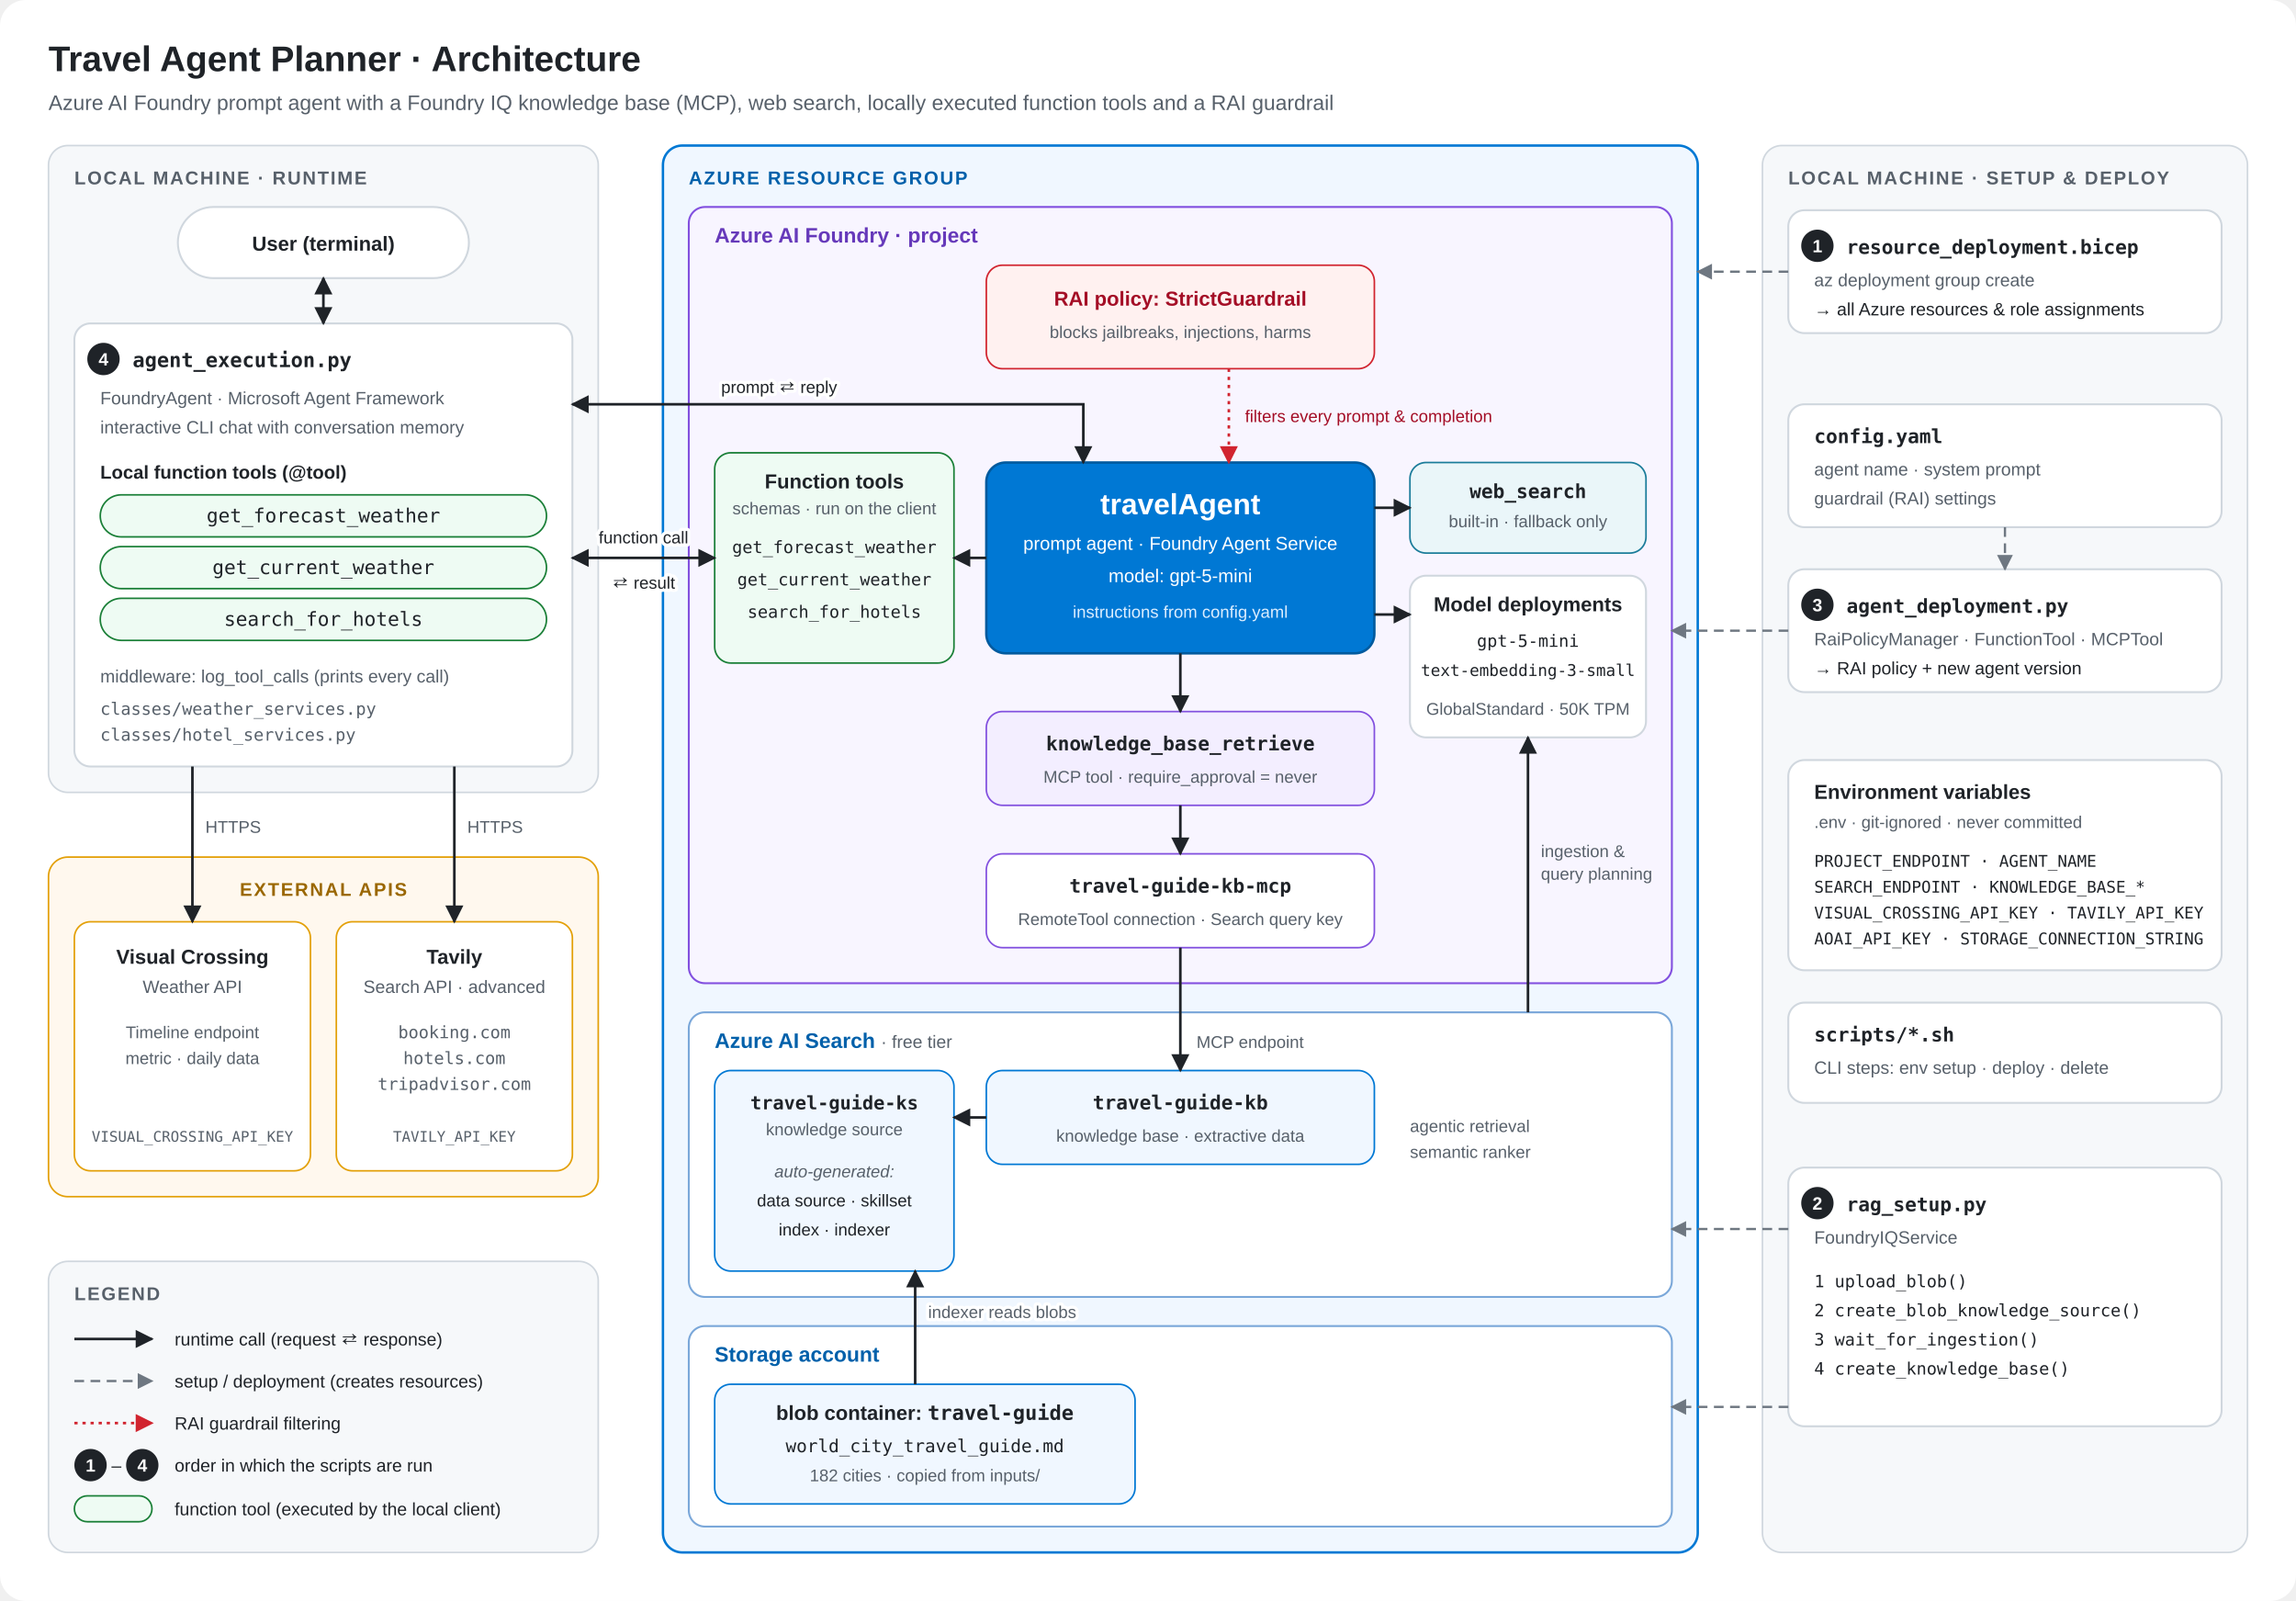
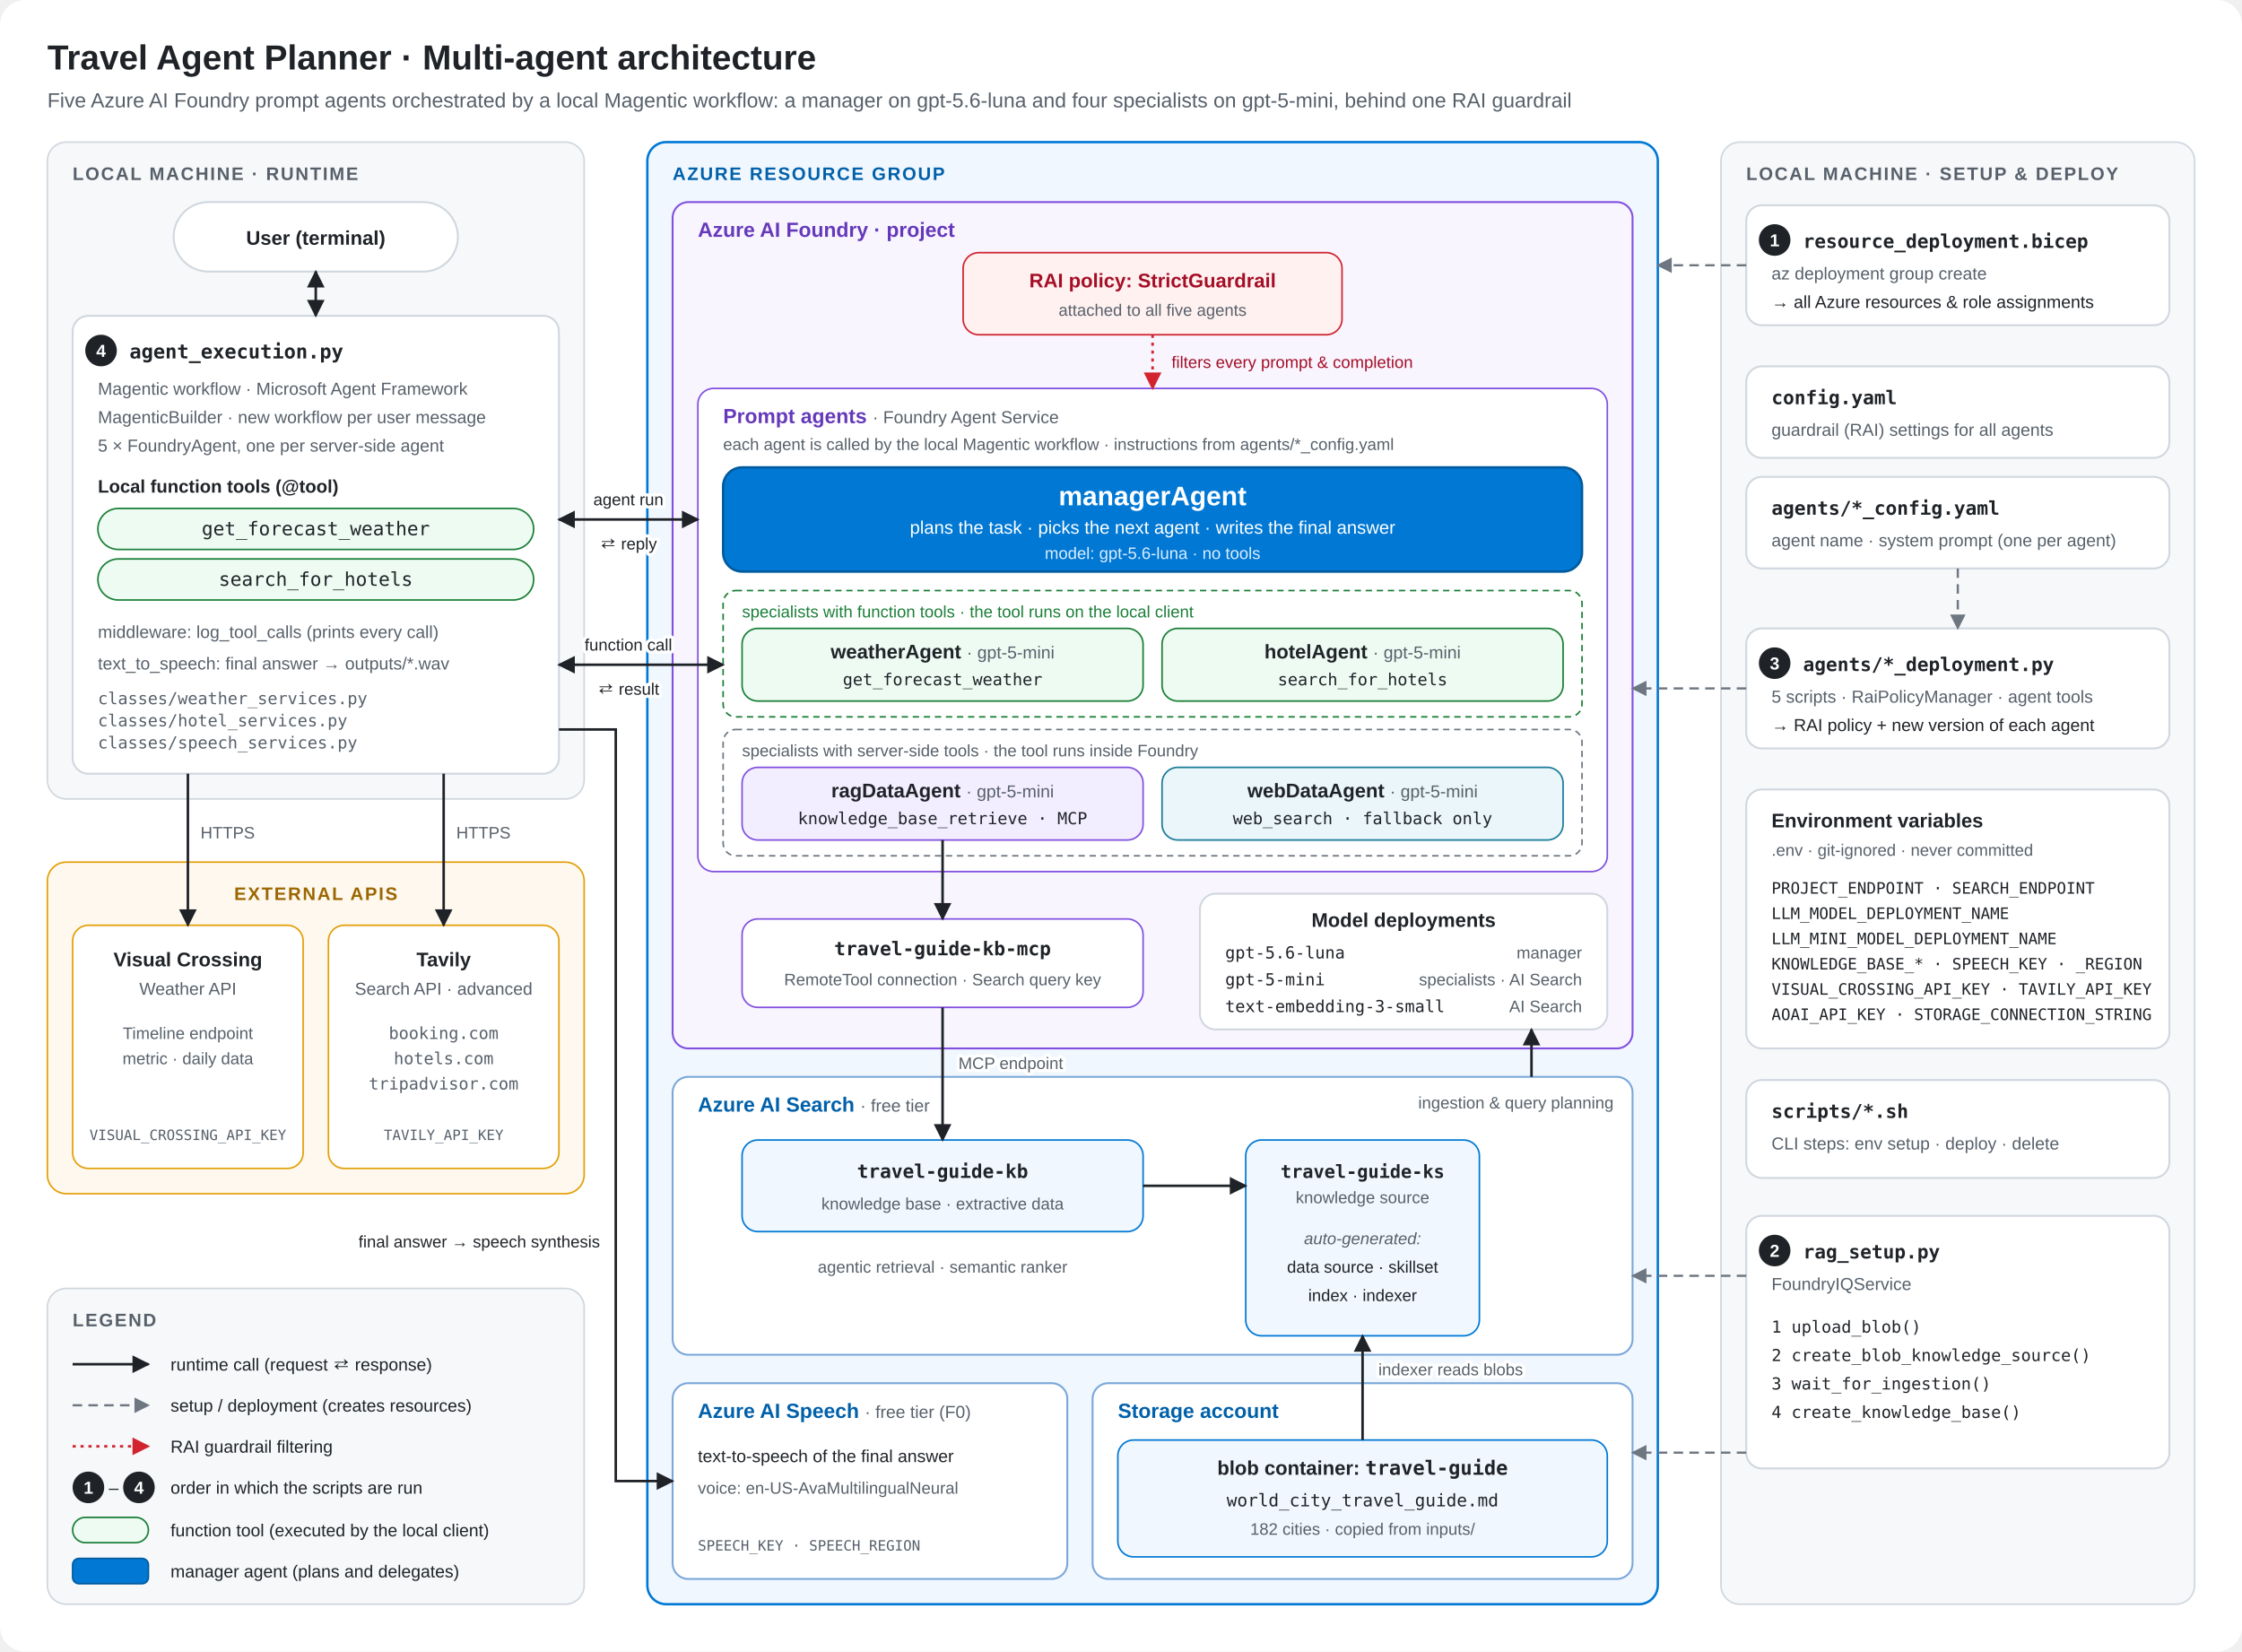
- <svg xmlns="http://www.w3.org/2000/svg" width="1420" height="990" viewBox="0 0 1420 990" role="img" aria-labelledby="title desc">
+ <svg xmlns="http://www.w3.org/2000/svg" width="1420" height="1046" viewBox="0 0 1420 1046" role="img" aria-labelledby="title desc">
  <style>
    text { font-family: "Segoe UI", -apple-system, "Helvetica Neue", Arial, sans-serif; fill: #1F2328; }
    .mono { font-family: Consolas, Menlo, "DejaVu Sans Mono", monospace; }
    .h1 { font-size: 22px; font-weight: 700; }
    .sub { font-size: 13px; fill: #57606A; }
    .zone { font-size: 11.5px; font-weight: 700; letter-spacing: 1px; fill: #57606A; }
    .zone-az { fill: #0060AA; }
    .group { font-size: 13px; font-weight: 700; }
    .t { font-size: 12.5px; font-weight: 700; }
    .s { font-size: 11px; fill: #57606A; }
    .xs { font-size: 10.5px; fill: #57606A; }
    .c { text-anchor: middle; }
+     .e { text-anchor: end; }
    .halo { paint-order: stroke; stroke: #FFFFFF; stroke-width: 4px; stroke-linejoin: round; }
    .box { fill: #FFFFFF; stroke: #D0D7DE; stroke-width: 1.2; }
    .run { fill: none; stroke: #1F2328; stroke-width: 1.6; }
    .setup { fill: none; stroke: #6E7781; stroke-width: 1.4; stroke-dasharray: 6 4; }
    .guard { fill: none; stroke: #D1242F; stroke-width: 1.6; stroke-dasharray: 2 3; }
    .badge { fill: #1F2328; }
    .badge-t { font-size: 11px; font-weight: 700; fill: #FFFFFF; text-anchor: middle; }
+     .fn { fill: #EEFBF3; stroke: #1A7F37; }
+     .row { fill: none; stroke-width: 1; stroke-dasharray: 4 3; }
  </style>
  <defs>
    <marker id="a-run" viewBox="0 0 10 10" refX="9" refY="5" markerWidth="7" markerHeight="7" orient="auto-start-reverse">
      <path d="M0,0 L10,5 L0,10 z" fill="#1F2328" />
    </marker>
    <marker id="a-setup" viewBox="0 0 10 10" refX="9" refY="5" markerWidth="7" markerHeight="7" orient="auto-start-reverse">
      <path d="M0,0 L10,5 L0,10 z" fill="#6E7781" />
    </marker>
    <marker id="a-guard" viewBox="0 0 10 10" refX="9" refY="5" markerWidth="7" markerHeight="7" orient="auto-start-reverse">
      <path d="M0,0 L10,5 L0,10 z" fill="#D1242F" />
    </marker>
  </defs>
-   <rect x="0" y="0" width="1420" height="990" rx="16" fill="#FFFFFF" />
-   <text x="30" y="44" class="h1">Travel Agent Planner · Architecture</text>
-   <text x="30" y="68" class="sub">Azure AI Foundry prompt agent with a Foundry IQ knowledge base (MCP), web search, locally executed function tools and a RAI guardrail</text>
-   <rect x="30" y="90" width="340" height="400" rx="12" fill="#F6F8FA" stroke="#D0D7DE" />
+   <rect x="0" y="0" width="1420" height="1046" rx="16" fill="#FFFFFF" />
+   <text x="30" y="44" class="h1">Travel Agent Planner · Multi-agent architecture</text>
+   <text x="30" y="68" class="sub">Five Azure AI Foundry prompt agents orchestrated by a local Magentic workflow: a manager on gpt-5.6-luna and four specialists on gpt-5-mini, behind one RAI guardrail</text>
+   <rect x="30" y="90" width="340" height="416" rx="12" fill="#F6F8FA" stroke="#D0D7DE" />
  <text x="46" y="114" class="zone">LOCAL MACHINE · RUNTIME</text>
  <rect x="110" y="128" width="180" height="44" rx="22" class="box" />
  <text x="200" y="155" class="t c">User (terminal)</text>
-   <rect x="46" y="200" width="308" height="274" rx="10" class="box" />
+   <rect x="46" y="200" width="308" height="290" rx="10" class="box" />
  <circle cx="64" cy="222" r="10" class="badge" />
  <text x="64" y="226" class="badge-t">4</text>
  <text x="82" y="227" class="t mono">agent_execution.py</text>
-   <text x="62" y="250" class="s">FoundryAgent · Microsoft Agent Framework</text>
-   <text x="62" y="268" class="s">interactive CLI chat with conversation memory</text>
-   <text x="62" y="296" class="t" style="font-size:11.5px">Local function tools (@tool)</text>
-   <rect x="62" y="306" width="276" height="26" rx="13" fill="#EEFBF3" stroke="#1A7F37" />
-   <text x="200" y="323" class="mono c" style="font-size:12px">get_forecast_weather</text>
-   <rect x="62" y="338" width="276" height="26" rx="13" fill="#EEFBF3" stroke="#1A7F37" />
-   <text x="200" y="355" class="mono c" style="font-size:12px">get_current_weather</text>
-   <rect x="62" y="370" width="276" height="26" rx="13" fill="#EEFBF3" stroke="#1A7F37" />
-   <text x="200" y="387" class="mono c" style="font-size:12px">search_for_hotels</text>
-   <text x="62" y="422" class="s">middleware: log_tool_calls (prints every call)</text>
-   <text x="62" y="442" class="xs mono">classes/weather_services.py</text>
-   <text x="62" y="458" class="xs mono">classes/hotel_services.py</text>
+   <text x="62" y="250" class="s">Magentic workflow · Microsoft Agent Framework</text>
+   <text x="62" y="268" class="s">MagenticBuilder · new workflow per user message</text>
+   <text x="62" y="286" class="s">5 × FoundryAgent, one per server-side agent</text>
+   <text x="62" y="312" class="t" style="font-size:11.5px">Local function tools (@tool)</text>
+   <rect x="62" y="322" width="276" height="26" rx="13" class="fn" />
+   <text x="200" y="339" class="mono c" style="font-size:12px">get_forecast_weather</text>
+   <rect x="62" y="354" width="276" height="26" rx="13" class="fn" />
+   <text x="200" y="371" class="mono c" style="font-size:12px">search_for_hotels</text>
+   <text x="62" y="404" class="s">middleware: log_tool_calls (prints every call)</text>
+   <text x="62" y="424" class="s">text_to_speech: final answer → outputs/*.wav</text>
+   <text x="62" y="446" class="xs mono">classes/weather_services.py</text>
+   <text x="62" y="460" class="xs mono">classes/hotel_services.py</text>
+   <text x="62" y="474" class="xs mono">classes/speech_services.py</text>
  <path d="M200,172 V200" class="run" marker-start="url(#a-run)" marker-end="url(#a-run)" />
-   <rect x="30" y="530" width="340" height="210" rx="12" fill="#FFF8EE" stroke="#E3A008" />
-   <text x="200" y="554" class="zone c" style="fill:#9A6700">EXTERNAL APIS</text>
-   <rect x="46" y="570" width="146" height="154" rx="10" fill="#FFFFFF" stroke="#E3A008" />
-   <text x="119" y="596" class="t c">Visual Crossing</text>
-   <text x="119" y="614" class="s c">Weather API</text>
-   <text x="119" y="642" class="xs c">Timeline endpoint</text>
-   <text x="119" y="658" class="xs c">metric · daily data</text>
-   <text x="119" y="706" class="mono c" style="font-size:9px;fill:#57606A">VISUAL_CROSSING_API_KEY</text>
-   <rect x="208" y="570" width="146" height="154" rx="10" fill="#FFFFFF" stroke="#E3A008" />
-   <text x="281" y="596" class="t c">Tavily</text>
-   <text x="281" y="614" class="s c">Search API · advanced</text>
-   <text x="281" y="642" class="xs mono c">booking.com</text>
-   <text x="281" y="658" class="xs mono c">hotels.com</text>
-   <text x="281" y="674" class="xs mono c">tripadvisor.com</text>
-   <text x="281" y="706" class="mono c" style="font-size:9px;fill:#57606A">TAVILY_API_KEY</text>
-   <path d="M119,474 V570" class="run" marker-end="url(#a-run)" />
-   <path d="M281,474 V570" class="run" marker-end="url(#a-run)" />
-   <text x="127" y="515" class="xs halo">HTTPS</text>
-   <text x="289" y="515" class="xs halo">HTTPS</text>
-   <rect x="30" y="780" width="340" height="180" rx="12" fill="#F6F8FA" stroke="#D0D7DE" />
-   <text x="46" y="804" class="zone">LEGEND</text>
-   <path d="M46,828 H94" class="run" marker-end="url(#a-run)" />
-   <text x="108" y="832" class="s" style="fill:#1F2328">runtime call (request ⇄ response)</text>
-   <path d="M46,854 H94" class="setup" marker-end="url(#a-setup)" />
-   <text x="108" y="858" class="s" style="fill:#1F2328">setup / deployment (creates resources)</text>
-   <path d="M46,880 H94" class="guard" marker-end="url(#a-guard)" />
-   <text x="108" y="884" class="s" style="fill:#1F2328">RAI guardrail filtering</text>
-   <circle cx="56" cy="906" r="10" class="badge" />
-   <text x="56" y="910" class="badge-t">1</text>
-   <circle cx="88" cy="906" r="10" class="badge" />
-   <text x="88" y="910" class="badge-t">4</text>
-   <text x="72" y="910" class="s c" style="fill:#1F2328">–</text>
-   <text x="108" y="910" class="s" style="fill:#1F2328">order in which the scripts are run</text>
-   <rect x="46" y="925" width="48" height="16" rx="8" fill="#EEFBF3" stroke="#1A7F37" />
-   <text x="108" y="937" class="s" style="fill:#1F2328">function tool (executed by the local client)</text>
-   <rect x="410" y="90" width="640" height="870" rx="12" fill="#F0F7FF" stroke="#0078D4" stroke-width="1.5" />
+   <rect x="30" y="546" width="340" height="210" rx="12" fill="#FFF8EE" stroke="#E3A008" />
+   <text x="200" y="570" class="zone c" style="fill:#9A6700">EXTERNAL APIS</text>
+   <rect x="46" y="586" width="146" height="154" rx="10" fill="#FFFFFF" stroke="#E3A008" />
+   <text x="119" y="612" class="t c">Visual Crossing</text>
+   <text x="119" y="630" class="s c">Weather API</text>
+   <text x="119" y="658" class="xs c">Timeline endpoint</text>
+   <text x="119" y="674" class="xs c">metric · daily data</text>
+   <text x="119" y="722" class="mono c" style="font-size:9px;fill:#57606A">VISUAL_CROSSING_API_KEY</text>
+   <rect x="208" y="586" width="146" height="154" rx="10" fill="#FFFFFF" stroke="#E3A008" />
+   <text x="281" y="612" class="t c">Tavily</text>
+   <text x="281" y="630" class="s c">Search API · advanced</text>
+   <text x="281" y="658" class="xs mono c">booking.com</text>
+   <text x="281" y="674" class="xs mono c">hotels.com</text>
+   <text x="281" y="690" class="xs mono c">tripadvisor.com</text>
+   <text x="281" y="722" class="mono c" style="font-size:9px;fill:#57606A">TAVILY_API_KEY</text>
+   <path d="M119,490 V586" class="run" marker-end="url(#a-run)" />
+   <path d="M281,490 V586" class="run" marker-end="url(#a-run)" />
+   <text x="127" y="531" class="xs halo">HTTPS</text>
+   <text x="289" y="531" class="xs halo">HTTPS</text>
+   <rect x="30" y="816" width="340" height="200" rx="12" fill="#F6F8FA" stroke="#D0D7DE" />
+   <text x="46" y="840" class="zone">LEGEND</text>
+   <path d="M46,864 H94" class="run" marker-end="url(#a-run)" />
+   <text x="108" y="868" class="s" style="fill:#1F2328">runtime call (request ⇄ response)</text>
+   <path d="M46,890 H94" class="setup" marker-end="url(#a-setup)" />
+   <text x="108" y="894" class="s" style="fill:#1F2328">setup / deployment (creates resources)</text>
+   <path d="M46,916 H94" class="guard" marker-end="url(#a-guard)" />
+   <text x="108" y="920" class="s" style="fill:#1F2328">RAI guardrail filtering</text>
+   <circle cx="56" cy="942" r="10" class="badge" />
+   <text x="56" y="946" class="badge-t">1</text>
+   <circle cx="88" cy="942" r="10" class="badge" />
+   <text x="88" y="946" class="badge-t">4</text>
+   <text x="72" y="946" class="s c" style="fill:#1F2328">–</text>
+   <text x="108" y="946" class="s" style="fill:#1F2328">order in which the scripts are run</text>
+   <rect x="46" y="961" width="48" height="16" rx="8" class="fn" />
+   <text x="108" y="973" class="s" style="fill:#1F2328">function tool (executed by the local client)</text>
+   <rect x="46" y="987" width="48" height="16" rx="4" fill="#0078D4" stroke="#005A9E" />
+   <text x="108" y="999" class="s" style="fill:#1F2328">manager agent (plans and delegates)</text>
+   <rect x="410" y="90" width="640" height="926" rx="12" fill="#F0F7FF" stroke="#0078D4" stroke-width="1.5" />
  <text x="426" y="114" class="zone zone-az">AZURE RESOURCE GROUP</text>
-   <rect x="426" y="128" width="608" height="480" rx="10" fill="#F8F5FF" stroke="#8250DF" stroke-width="1.2" />
+   <rect x="426" y="128" width="608" height="536" rx="10" fill="#F8F5FF" stroke="#8250DF" stroke-width="1.2" />
  <text x="442" y="150" class="group" style="fill:#6639BA">Azure AI Foundry · project</text>
-   <rect x="610" y="164" width="240" height="64" rx="10" fill="#FFF1F0" stroke="#D1242F" />
-   <text x="730" y="189" class="t c" style="fill:#A40E26">RAI policy: StrictGuardrail</text>
-   <text x="730" y="209" class="xs c">blocks jailbreaks, injections, harms</text>
-   <rect x="610" y="286" width="240" height="118" rx="12" fill="#0078D4" stroke="#005A9E" stroke-width="1.5" />
-   <text x="730" y="318" class="c" style="font-size:18px;font-weight:700;fill:#FFFFFF">travelAgent</text>
-   <text x="730" y="340" class="c" style="font-size:11.5px;fill:#FFFFFF">prompt agent · Foundry Agent Service</text>
-   <text x="730" y="360" class="c" style="font-size:11.5px;fill:#FFFFFF">model: gpt-5-mini</text>
-   <text x="730" y="382" class="c" style="font-size:10.5px;fill:#DDEEFF">instructions from config.yaml</text>
-   <rect x="442" y="280" width="148" height="130" rx="10" fill="#EEFBF3" stroke="#1A7F37" />
-   <text x="516" y="302" class="t c">Function tools</text>
-   <text x="516" y="318" class="xs c">schemas · run on the client</text>
-   <text x="516" y="342" class="mono c" style="font-size:10.5px">get_forecast_weather</text>
-   <text x="516" y="362" class="mono c" style="font-size:10.5px">get_current_weather</text>
-   <text x="516" y="382" class="mono c" style="font-size:10.5px">search_for_hotels</text>
-   <rect x="872" y="286" width="146" height="56" rx="10" fill="#EAF6F9" stroke="#1B7C9A" />
-   <text x="945" y="308" class="t mono c" style="font-size:12px">web_search</text>
-   <text x="945" y="326" class="xs c">built-in · fallback only</text>
-   <rect x="872" y="356" width="146" height="100" rx="10" class="box" />
-   <text x="945" y="378" class="t c">Model deployments</text>
-   <text x="945" y="400" class="mono c" style="font-size:10.5px">gpt-5-mini</text>
-   <text x="945" y="418" class="mono c" style="font-size:10px">text-embedding-3-small</text>
-   <text x="945" y="442" class="xs c">GlobalStandard · 50K TPM</text>
-   <rect x="610" y="440" width="240" height="58" rx="10" fill="#F3EEFF" stroke="#8250DF" />
-   <text x="730" y="464" class="t mono c" style="font-size:12px">knowledge_base_retrieve</text>
-   <text x="730" y="484" class="xs c">MCP tool · require_approval = never</text>
-   <rect x="610" y="528" width="240" height="58" rx="10" fill="#FFFFFF" stroke="#8250DF" />
-   <text x="730" y="552" class="t mono c" style="font-size:12px">travel-guide-kb-mcp</text>
-   <text x="730" y="572" class="xs c">RemoteTool connection · Search query key</text>
-   <rect x="426" y="626" width="608" height="176" rx="10" fill="#FFFFFF" stroke="#7AA7D9" stroke-width="1.2" />
-   <text x="442" y="648" class="group" style="fill:#0060AA">Azure AI Search <tspan class="s" style="font-weight:400">· free tier</tspan>
-   </text>
-   <rect x="610" y="662" width="240" height="58" rx="10" fill="#F0F7FF" stroke="#0078D4" />
-   <text x="730" y="686" class="t mono c" style="font-size:12px">travel-guide-kb</text>
-   <text x="730" y="706" class="xs c">knowledge base · extractive data</text>
-   <rect x="442" y="662" width="148" height="124" rx="10" fill="#F0F7FF" stroke="#0078D4" />
-   <text x="516" y="686" class="t mono c" style="font-size:11.5px">travel-guide-ks</text>
-   <text x="516" y="702" class="xs c">knowledge source</text>
-   <text x="516" y="728" class="xs c" style="font-style:italic">auto-generated:</text>
-   <text x="516" y="746" class="xs c" style="fill:#1F2328">data source · skillset</text>
-   <text x="516" y="764" class="xs c" style="fill:#1F2328">index · indexer</text>
-   <text x="872" y="700" class="xs">agentic retrieval</text>
-   <text x="872" y="716" class="xs">semantic ranker</text>
-   <rect x="426" y="820" width="608" height="124" rx="10" fill="#FFFFFF" stroke="#7AA7D9" stroke-width="1.2" />
-   <text x="442" y="842" class="group" style="fill:#0060AA">Storage account</text>
-   <rect x="442" y="856" width="260" height="74" rx="10" fill="#F0F7FF" stroke="#0078D4" />
-   <text x="572" y="878" class="t c">blob container: <tspan class="mono">travel-guide</tspan>
-   </text>
-   <text x="572" y="898" class="mono c" style="font-size:11px">world_city_travel_guide.md</text>
-   <text x="572" y="916" class="xs c">182 cities · copied from inputs/</text>
-   <path d="M354,250 H670 V286" class="run" marker-start="url(#a-run)" marker-end="url(#a-run)" />
-   <text x="446" y="243" class="xs halo" style="fill:#1F2328">prompt ⇄ reply</text>
-   <path d="M354,345 H442" class="run" marker-start="url(#a-run)" marker-end="url(#a-run)" />
-   <text x="398" y="336" class="xs c halo" style="fill:#1F2328">function call</text>
-   <text x="398" y="364" class="xs c halo" style="fill:#1F2328">⇄ result</text>
-   <path d="M610,345 H590" class="run" marker-end="url(#a-run)" />
-   <path d="M850,314 H872" class="run" marker-end="url(#a-run)" />
-   <path d="M850,380 H872" class="run" marker-end="url(#a-run)" />
-   <path d="M730,404 V440" class="run" marker-end="url(#a-run)" />
-   <path d="M730,498 V528" class="run" marker-end="url(#a-run)" />
-   <path d="M730,586 V662" class="run" marker-end="url(#a-run)" />
-   <text x="740" y="648" class="xs">MCP endpoint</text>
-   <path d="M610,691 H590" class="run" marker-end="url(#a-run)" />
-   <path d="M945,626 V456" class="run" marker-end="url(#a-run)" />
-   <text x="953" y="530" class="xs">ingestion &amp;</text>
-   <text x="953" y="544" class="xs">query planning</text>
-   <path d="M566,856 V786" class="run" marker-end="url(#a-run)" />
-   <text x="574" y="815" class="xs halo">indexer reads blobs</text>
-   <path d="M760,228 V286" class="guard" marker-end="url(#a-guard)" />
-   <text x="770" y="261" class="xs" style="fill:#A40E26">filters every prompt &amp; completion</text>
-   <rect x="1090" y="90" width="300" height="870" rx="12" fill="#F6F8FA" stroke="#D0D7DE" />
+   <rect x="610" y="160" width="240" height="52" rx="10" fill="#FFF1F0" stroke="#D1242F" />
+   <text x="730" y="182" class="t c" style="fill:#A40E26">RAI policy: StrictGuardrail</text>
+   <text x="730" y="200" class="xs c">attached to all five agents</text>
+   <rect x="442" y="246" width="576" height="306" rx="10" fill="#FFFFFF" stroke="#8250DF" />
+   <text x="458" y="268" class="group" style="fill:#6639BA">Prompt agents <tspan class="s" style="font-weight:400">· Foundry Agent Service</tspan>
+   </text>
+   <text x="458" y="285" class="xs">each agent is called by the local Magentic workflow · instructions from agents/*_config.yaml</text>
+   <rect x="458" y="296" width="544" height="66" rx="12" fill="#0078D4" stroke="#005A9E" stroke-width="1.5" />
+   <text x="730" y="320" class="c" style="font-size:17px;font-weight:700;fill:#FFFFFF">managerAgent</text>
+   <text x="730" y="338" class="c" style="font-size:11.5px;fill:#FFFFFF">plans the task · picks the next agent · writes the final answer</text>
+   <text x="730" y="354" class="c" style="font-size:10.5px;fill:#DDEEFF">model: gpt-5.6-luna · no tools</text>
+   <rect x="458" y="374" width="544" height="80" rx="8" class="row" stroke="#1A7F37" />
+   <text x="470" y="391" class="xs" style="fill:#1A7F37">specialists with function tools · the tool runs on the local client</text>
+   <rect x="470" y="398" width="254" height="46" rx="10" class="fn" />
+   <text x="597" y="417" class="t c">weatherAgent <tspan class="s" style="font-weight:400">· gpt-5-mini</tspan>
+   </text>
+   <text x="597" y="434" class="mono c" style="font-size:10.5px">get_forecast_weather</text>
+   <rect x="736" y="398" width="254" height="46" rx="10" class="fn" />
+   <text x="863" y="417" class="t c">hotelAgent <tspan class="s" style="font-weight:400">· gpt-5-mini</tspan>
+   </text>
+   <text x="863" y="434" class="mono c" style="font-size:10.5px">search_for_hotels</text>
+   <rect x="458" y="462" width="544" height="80" rx="8" class="row" stroke="#6E7781" />
+   <text x="470" y="479" class="xs">specialists with server-side tools · the tool runs inside Foundry</text>
+   <rect x="470" y="486" width="254" height="46" rx="10" fill="#F3EEFF" stroke="#8250DF" />
+   <text x="597" y="505" class="t c">ragDataAgent <tspan class="s" style="font-weight:400">· gpt-5-mini</tspan>
+   </text>
+   <text x="597" y="522" class="mono c" style="font-size:10.5px">knowledge_base_retrieve · MCP</text>
+   <rect x="736" y="486" width="254" height="46" rx="10" fill="#EAF6F9" stroke="#1B7C9A" />
+   <text x="863" y="505" class="t c">webDataAgent <tspan class="s" style="font-weight:400">· gpt-5-mini</tspan>
+   </text>
+   <text x="863" y="522" class="mono c" style="font-size:10.5px">web_search · fallback only</text>
+   <rect x="470" y="582" width="254" height="56" rx="10" fill="#FFFFFF" stroke="#8250DF" />
+   <text x="597" y="605" class="t mono c" style="font-size:12px">travel-guide-kb-mcp</text>
+   <text x="597" y="624" class="xs c">RemoteTool connection · Search query key</text>
+   <rect x="760" y="566" width="258" height="86" rx="10" class="box" />
+   <text x="889" y="587" class="t c">Model deployments</text>
+   <text x="776" y="607" class="mono" style="font-size:10.5px">gpt-5.6-luna</text>
+   <text x="1002" y="607" class="xs e">manager</text>
+   <text x="776" y="624" class="mono" style="font-size:10.5px">gpt-5-mini</text>
+   <text x="1002" y="624" class="xs e">specialists · AI Search</text>
+   <text x="776" y="641" class="mono" style="font-size:10.5px">text-embedding-3-small</text>
+   <text x="1002" y="641" class="xs e">AI Search</text>
+   <rect x="426" y="682" width="608" height="176" rx="10" fill="#FFFFFF" stroke="#7AA7D9" stroke-width="1.2" />
+   <text x="442" y="704" class="group" style="fill:#0060AA">Azure AI Search <tspan class="s" style="font-weight:400">· free tier</tspan>
+   </text>
+   <rect x="470" y="722" width="254" height="58" rx="10" fill="#F0F7FF" stroke="#0078D4" />
+   <text x="597" y="746" class="t mono c" style="font-size:12px">travel-guide-kb</text>
+   <text x="597" y="766" class="xs c">knowledge base · extractive data</text>
+   <text x="597" y="806" class="xs c">agentic retrieval · semantic ranker</text>
+   <rect x="789" y="722" width="148" height="124" rx="10" fill="#F0F7FF" stroke="#0078D4" />
+   <text x="863" y="746" class="t mono c" style="font-size:11.5px">travel-guide-ks</text>
+   <text x="863" y="762" class="xs c">knowledge source</text>
+   <text x="863" y="788" class="xs c" style="font-style:italic">auto-generated:</text>
+   <text x="863" y="806" class="xs c" style="fill:#1F2328">data source · skillset</text>
+   <text x="863" y="824" class="xs c" style="fill:#1F2328">index · indexer</text>
+   <rect x="426" y="876" width="250" height="124" rx="10" fill="#FFFFFF" stroke="#7AA7D9" stroke-width="1.2" />
+   <text x="442" y="898" class="group" style="fill:#0060AA">Azure AI Speech <tspan class="s" style="font-weight:400">· free tier (F0)</tspan>
+   </text>
+   <text x="442" y="926" class="s" style="fill:#1F2328">text-to-speech of the final answer</text>
+   <text x="442" y="946" class="xs">voice: en-US-AvaMultilingualNeural</text>
+   <text x="442" y="982" class="mono" style="font-size:9px;fill:#57606A">SPEECH_KEY · SPEECH_REGION</text>
+   <rect x="692" y="876" width="342" height="124" rx="10" fill="#FFFFFF" stroke="#7AA7D9" stroke-width="1.2" />
+   <text x="708" y="898" class="group" style="fill:#0060AA">Storage account</text>
+   <rect x="708" y="912" width="310" height="74" rx="10" fill="#F0F7FF" stroke="#0078D4" />
+   <text x="863" y="934" class="t c">blob container: <tspan class="mono">travel-guide</tspan>
+   </text>
+   <text x="863" y="954" class="mono c" style="font-size:11px">world_city_travel_guide.md</text>
+   <text x="863" y="972" class="xs c">182 cities · copied from inputs/</text>
+   <path d="M354,329 H442" class="run" marker-start="url(#a-run)" marker-end="url(#a-run)" />
+   <text x="398" y="320" class="xs c halo" style="fill:#1F2328">agent run</text>
+   <text x="398" y="348" class="xs c halo" style="fill:#1F2328">⇄ reply</text>
+   <path d="M354,421 H458" class="run" marker-start="url(#a-run)" marker-end="url(#a-run)" />
+   <text x="398" y="412" class="xs c halo" style="fill:#1F2328">function call</text>
+   <text x="398" y="440" class="xs c halo" style="fill:#1F2328">⇄ result</text>
+   <path d="M354,462 H390 V938 H426" class="run" marker-end="url(#a-run)" />
+   <text x="380" y="790" class="xs e halo" style="fill:#1F2328">final answer → speech synthesis</text>
+   <path d="M597,532 V582" class="run" marker-end="url(#a-run)" />
+   <path d="M597,638 V722" class="run" marker-end="url(#a-run)" />
+   <text x="607" y="677" class="xs halo">MCP endpoint</text>
+   <path d="M724,751 H789" class="run" marker-end="url(#a-run)" />
+   <path d="M970,682 V652" class="run" marker-end="url(#a-run)" />
+   <text x="1022" y="702" class="xs e">ingestion &amp; query planning</text>
+   <path d="M863,912 V846" class="run" marker-end="url(#a-run)" />
+   <text x="873" y="871" class="xs halo">indexer reads blobs</text>
+   <path d="M730,212 V246" class="guard" marker-end="url(#a-guard)" />
+   <text x="742" y="233" class="xs" style="fill:#A40E26">filters every prompt &amp; completion</text>
+   <rect x="1090" y="90" width="300" height="926" rx="12" fill="#F6F8FA" stroke="#D0D7DE" />
  <text x="1106" y="114" class="zone">LOCAL MACHINE · SETUP &amp; DEPLOY</text>
  <rect x="1106" y="130" width="268" height="76" rx="10" class="box" />
  <circle cx="1124" cy="152" r="10" class="badge" />
  <text x="1124" y="156" class="badge-t">1</text>
  <text x="1142" y="157" class="t mono" style="font-size:12px">resource_deployment.bicep</text>
  <text x="1122" y="177" class="s">az deployment group create</text>
  <text x="1122" y="195" class="s" style="fill:#1F2328">→ all Azure resources &amp; role assignments</text>
-   <rect x="1106" y="250" width="268" height="76" rx="10" class="box" />
-   <text x="1122" y="274" class="t mono" style="font-size:12px">config.yaml</text>
-   <text x="1122" y="294" class="s">agent name · system prompt</text>
-   <text x="1122" y="312" class="s">guardrail (RAI) settings</text>
-   <rect x="1106" y="352" width="268" height="76" rx="10" class="box" />
-   <circle cx="1124" cy="374" r="10" class="badge" />
-   <text x="1124" y="378" class="badge-t">3</text>
-   <text x="1142" y="379" class="t mono" style="font-size:12px">agent_deployment.py</text>
-   <text x="1122" y="399" class="s">RaiPolicyManager · FunctionTool · MCPTool</text>
-   <text x="1122" y="417" class="s" style="fill:#1F2328">→ RAI policy + new agent version</text>
-   <rect x="1106" y="470" width="268" height="130" rx="10" class="box" />
-   <text x="1122" y="494" class="t">Environment variables</text>
-   <text x="1122" y="512" class="xs">.env · git-ignored · never committed</text>
-   <text x="1122" y="536" class="mono" style="font-size:10px">PROJECT_ENDPOINT · AGENT_NAME</text>
-   <text x="1122" y="552" class="mono" style="font-size:10px">SEARCH_ENDPOINT · KNOWLEDGE_BASE_*</text>
-   <text x="1122" y="568" class="mono" style="font-size:10px">VISUAL_CROSSING_API_KEY · TAVILY_API_KEY</text>
-   <text x="1122" y="584" class="mono" style="font-size:10px">AOAI_API_KEY · STORAGE_CONNECTION_STRING</text>
-   <rect x="1106" y="620" width="268" height="62" rx="10" class="box" />
-   <text x="1122" y="644" class="t mono" style="font-size:12px">scripts/*.sh</text>
-   <text x="1122" y="664" class="s">CLI steps: env setup · deploy · delete</text>
-   <rect x="1106" y="722" width="268" height="160" rx="10" class="box" />
-   <circle cx="1124" cy="744" r="10" class="badge" />
-   <text x="1124" y="748" class="badge-t">2</text>
-   <text x="1142" y="749" class="t mono" style="font-size:12px">rag_setup.py</text>
-   <text x="1122" y="769" class="s">FoundryIQService</text>
-   <text x="1122" y="796" class="mono" style="font-size:10.5px">1 upload_blob()</text>
-   <text x="1122" y="814" class="mono" style="font-size:10.5px">2 create_blob_knowledge_source()</text>
-   <text x="1122" y="832" class="mono" style="font-size:10.5px">3 wait_for_ingestion()</text>
-   <text x="1122" y="850" class="mono" style="font-size:10.5px">4 create_knowledge_base()</text>
+   <rect x="1106" y="232" width="268" height="58" rx="10" class="box" />
+   <text x="1122" y="256" class="t mono" style="font-size:12px">config.yaml</text>
+   <text x="1122" y="276" class="s">guardrail (RAI) settings for all agents</text>
+   <rect x="1106" y="302" width="268" height="58" rx="10" class="box" />
+   <text x="1122" y="326" class="t mono" style="font-size:12px">agents/*_config.yaml</text>
+   <text x="1122" y="346" class="s">agent name · system prompt (one per agent)</text>
+   <rect x="1106" y="398" width="268" height="76" rx="10" class="box" />
+   <circle cx="1124" cy="420" r="10" class="badge" />
+   <text x="1124" y="424" class="badge-t">3</text>
+   <text x="1142" y="425" class="t mono" style="font-size:12px">agents/*_deployment.py</text>
+   <text x="1122" y="445" class="s">5 scripts · RaiPolicyManager · agent tools</text>
+   <text x="1122" y="463" class="s" style="fill:#1F2328">→ RAI policy + new version of each agent</text>
+   <rect x="1106" y="500" width="268" height="164" rx="10" class="box" />
+   <text x="1122" y="524" class="t">Environment variables</text>
+   <text x="1122" y="542" class="xs">.env · git-ignored · never committed</text>
+   <text x="1122" y="566" class="mono" style="font-size:10px">PROJECT_ENDPOINT · SEARCH_ENDPOINT</text>
+   <text x="1122" y="582" class="mono" style="font-size:10px">LLM_MODEL_DEPLOYMENT_NAME</text>
+   <text x="1122" y="598" class="mono" style="font-size:10px">LLM_MINI_MODEL_DEPLOYMENT_NAME</text>
+   <text x="1122" y="614" class="mono" style="font-size:10px">KNOWLEDGE_BASE_* · SPEECH_KEY · _REGION</text>
+   <text x="1122" y="630" class="mono" style="font-size:10px">VISUAL_CROSSING_API_KEY · TAVILY_API_KEY</text>
+   <text x="1122" y="646" class="mono" style="font-size:10px">AOAI_API_KEY · STORAGE_CONNECTION_STRING</text>
+   <rect x="1106" y="684" width="268" height="62" rx="10" class="box" />
+   <text x="1122" y="708" class="t mono" style="font-size:12px">scripts/*.sh</text>
+   <text x="1122" y="728" class="s">CLI steps: env setup · deploy · delete</text>
+   <rect x="1106" y="770" width="268" height="160" rx="10" class="box" />
+   <circle cx="1124" cy="792" r="10" class="badge" />
+   <text x="1124" y="796" class="badge-t">2</text>
+   <text x="1142" y="797" class="t mono" style="font-size:12px">rag_setup.py</text>
+   <text x="1122" y="817" class="s">FoundryIQService</text>
+   <text x="1122" y="844" class="mono" style="font-size:10.5px">1 upload_blob()</text>
+   <text x="1122" y="862" class="mono" style="font-size:10.5px">2 create_blob_knowledge_source()</text>
+   <text x="1122" y="880" class="mono" style="font-size:10.5px">3 wait_for_ingestion()</text>
+   <text x="1122" y="898" class="mono" style="font-size:10.5px">4 create_knowledge_base()</text>
  <path d="M1106,168 H1050" class="setup" marker-end="url(#a-setup)" />
-   <path d="M1240,326 V352" class="setup" marker-end="url(#a-setup)" />
-   <path d="M1106,390 H1034" class="setup" marker-end="url(#a-setup)" />
-   <path d="M1106,760 H1034" class="setup" marker-end="url(#a-setup)" />
-   <path d="M1106,870 H1034" class="setup" marker-end="url(#a-setup)" />
+   <path d="M1240,360 V398" class="setup" marker-end="url(#a-setup)" />
+   <path d="M1106,436 H1034" class="setup" marker-end="url(#a-setup)" />
+   <path d="M1106,808 H1034" class="setup" marker-end="url(#a-setup)" />
+   <path d="M1106,920 H1034" class="setup" marker-end="url(#a-setup)" />
</svg>
